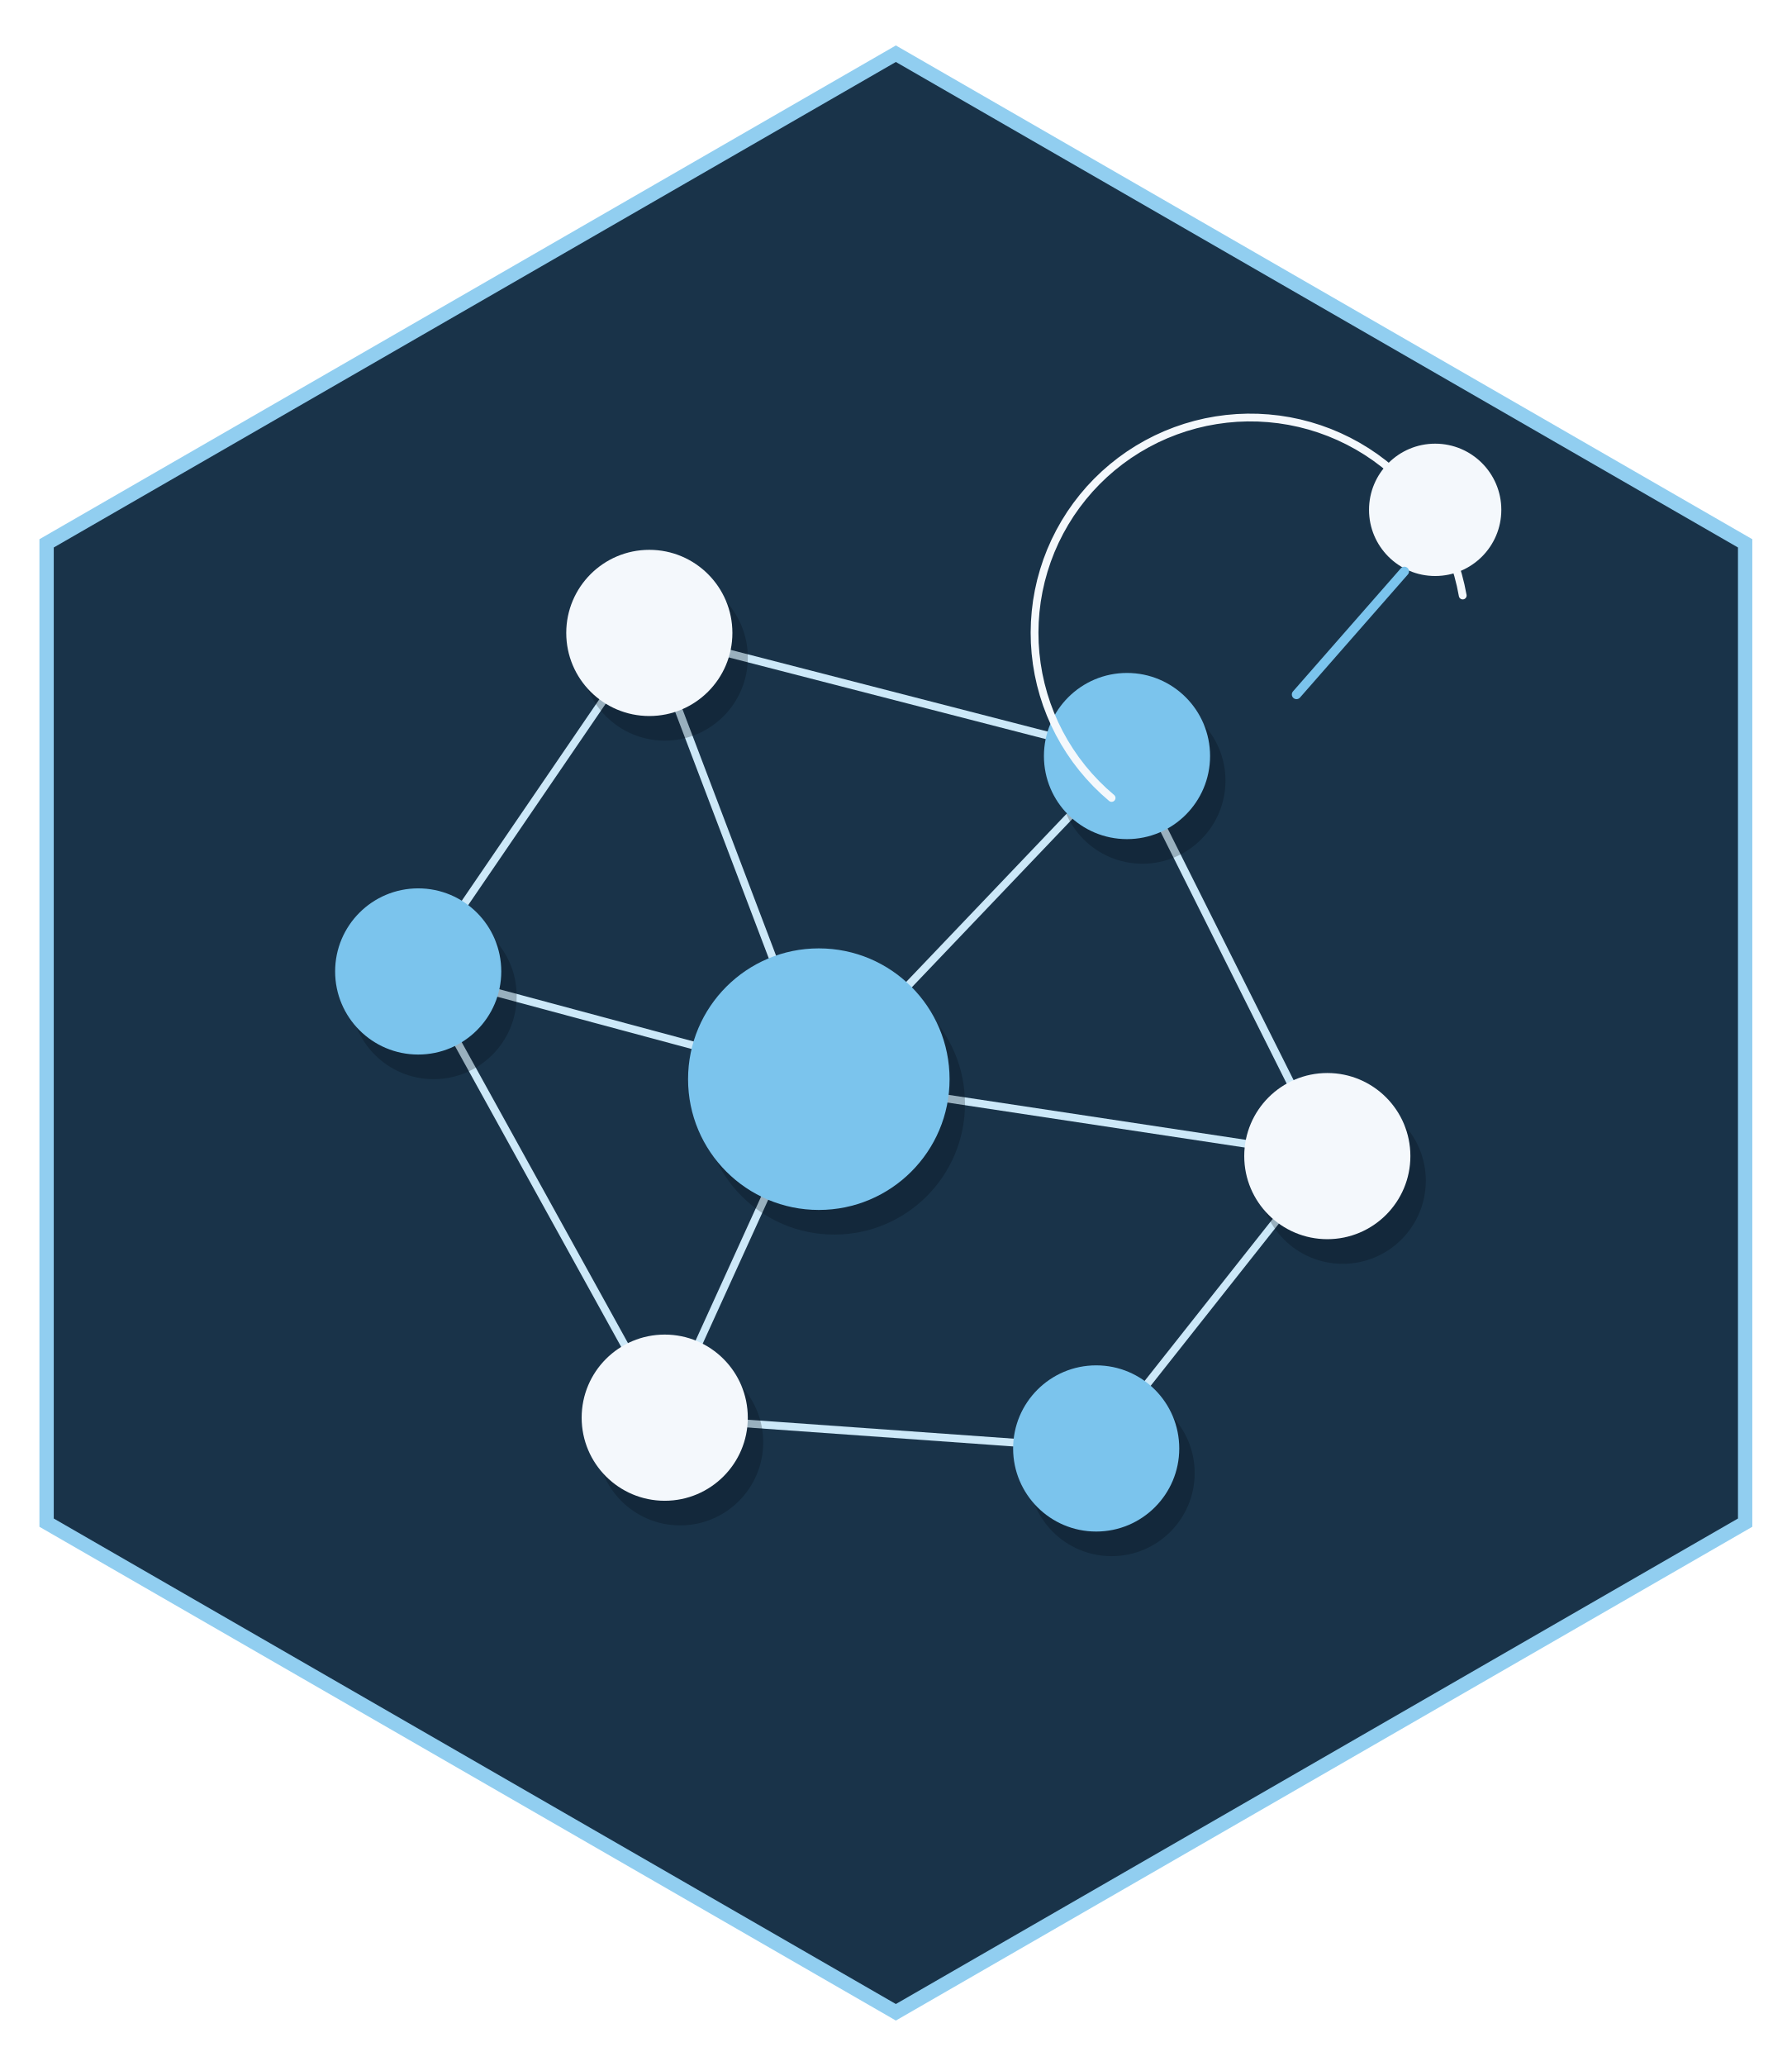
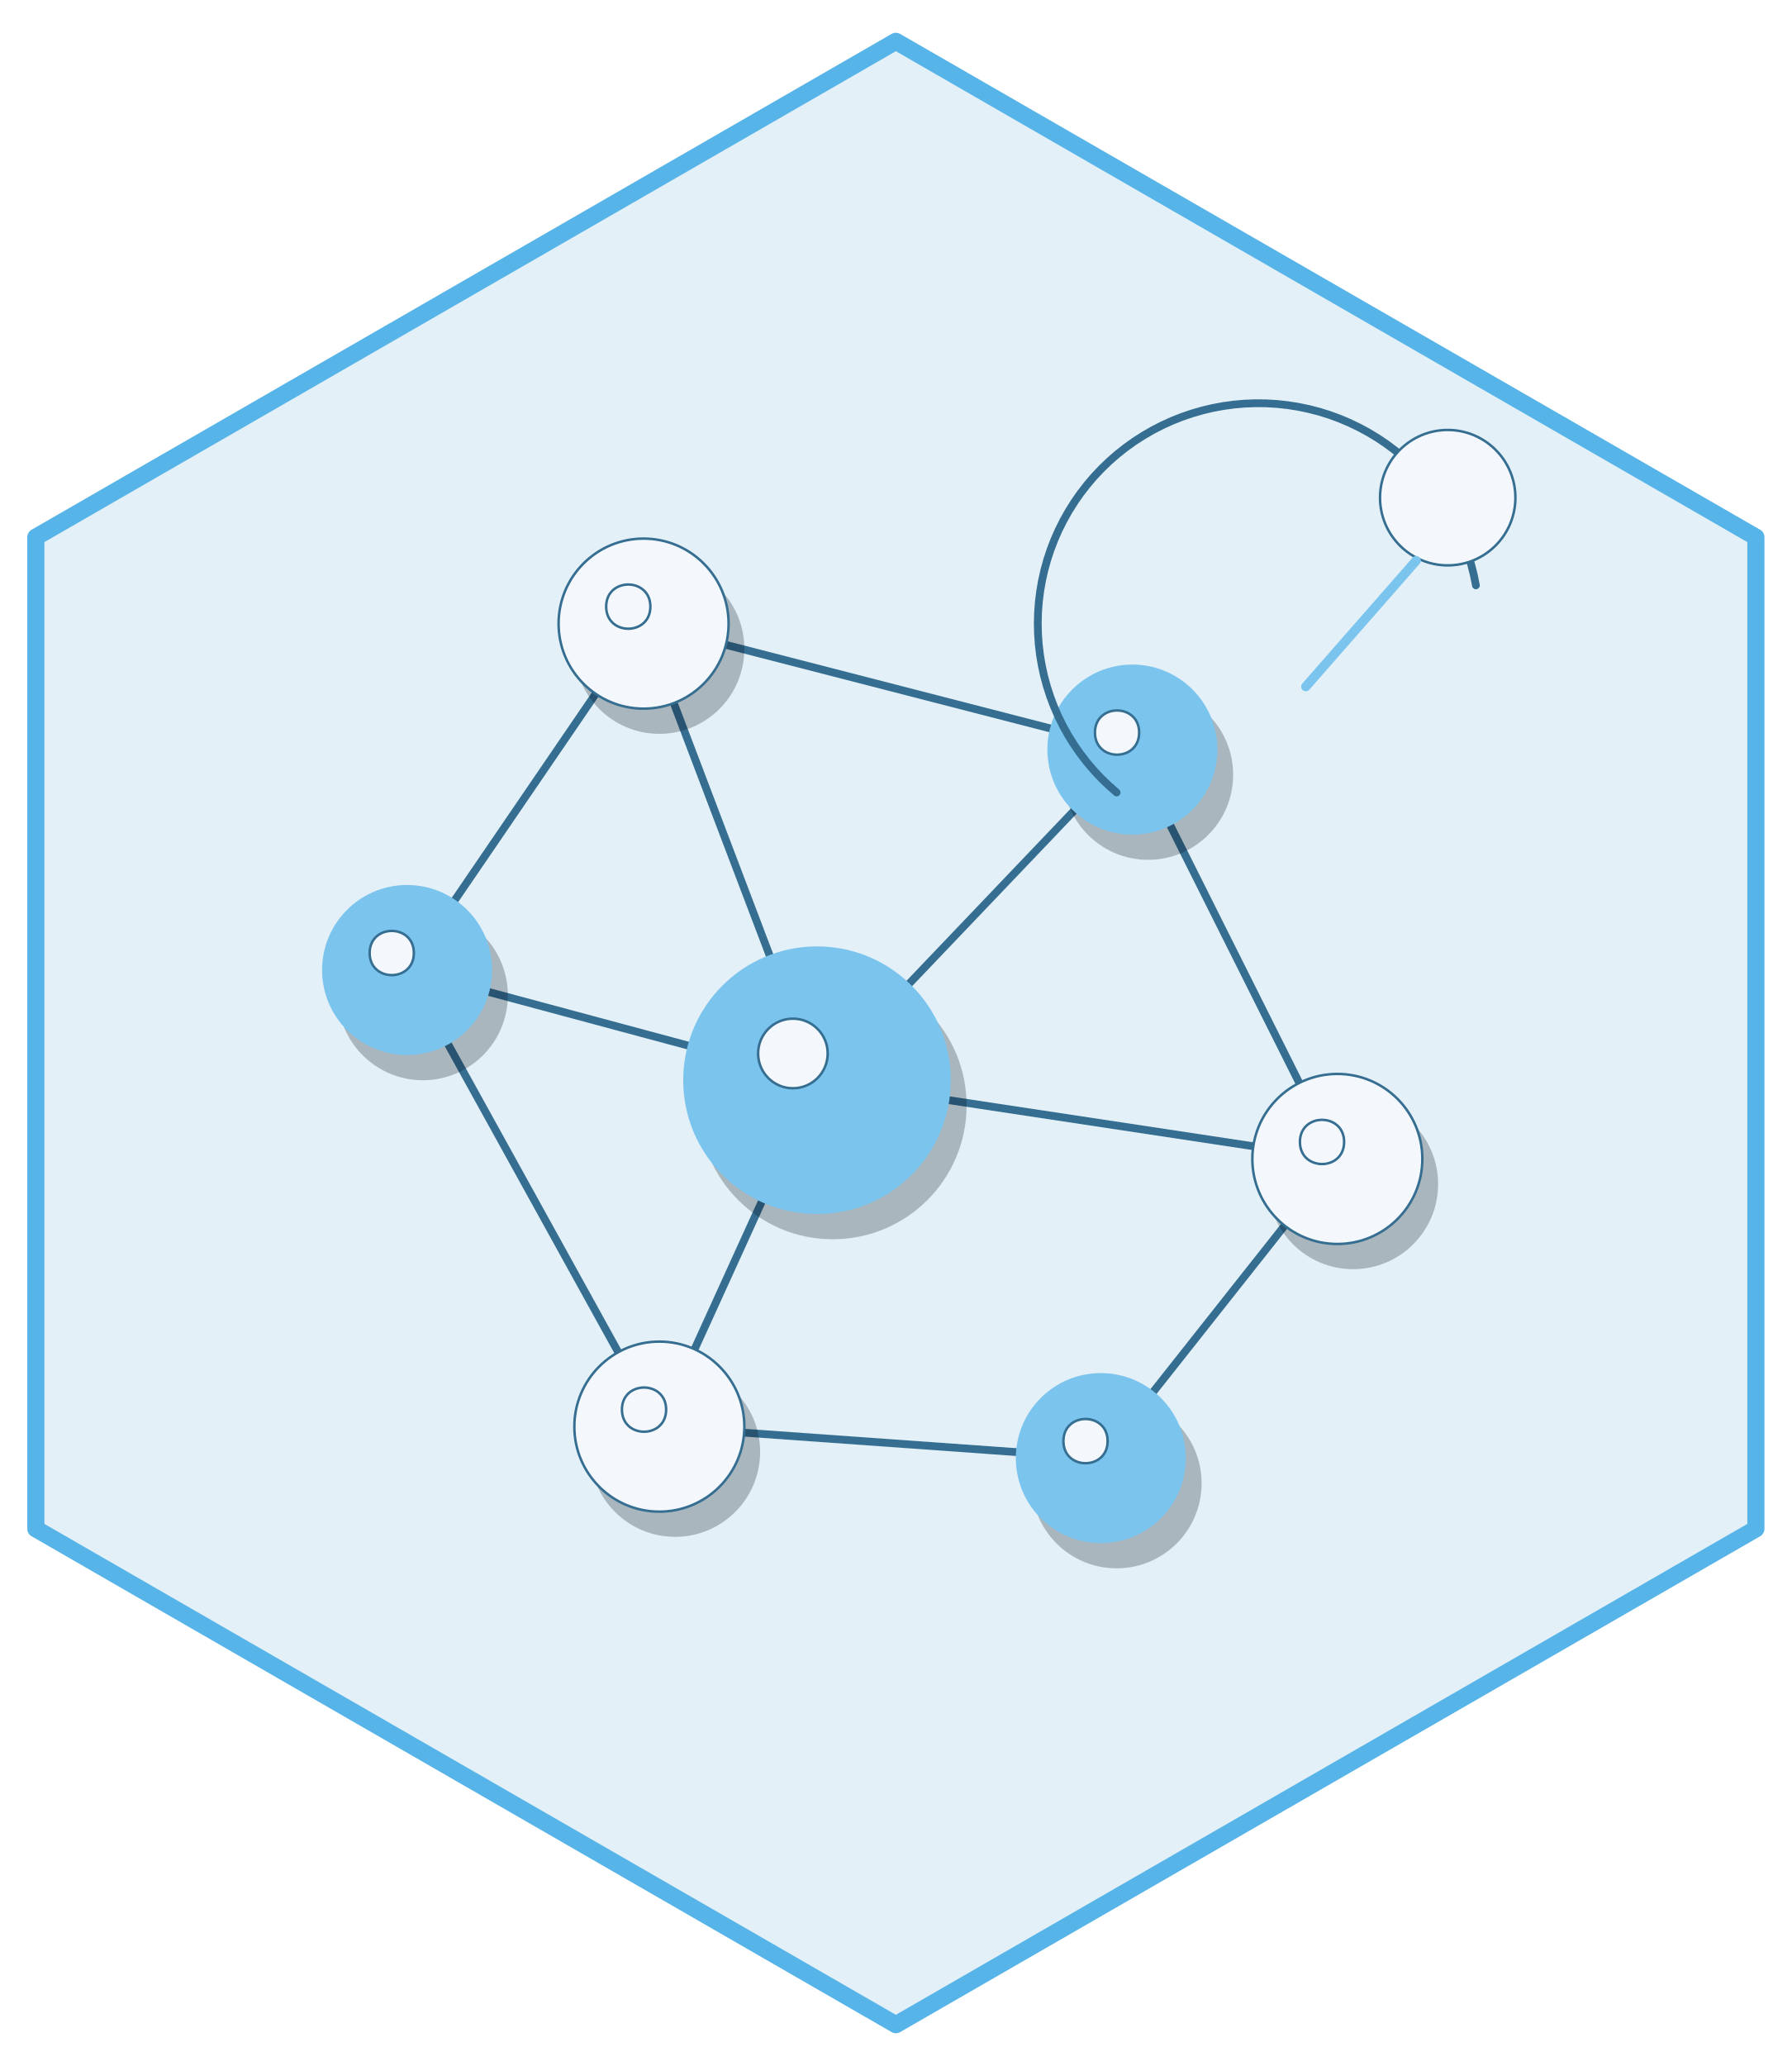
- <svg xmlns="http://www.w3.org/2000/svg" width="432" height="498" viewBox="0 0 432 498">
-   <path fill-rule="nonzero" fill="rgb(100%, 100%, 100%)" fill-opacity="1" d="M 216 4.98 L 427.68 126.988 L 427.68 371.012 L 216 493.02 L 4.32 371.012 L 4.32 126.988 Z M 216 4.98 " />
-   <path fill-rule="nonzero" fill="rgb(56.863%, 80.784%, 94.118%)" fill-opacity="1" d="M 216 10.957 L 422.496 129.977 L 422.496 368.023 L 216 487.043 L 9.504 368.023 L 9.504 129.977 Z M 216 10.957 " />
-   <path fill-rule="nonzero" fill="rgb(9.804%, 20%, 28.627%)" fill-opacity="1" d="M 216 14.941 L 419.039 131.969 L 419.039 366.031 L 216 483.059 L 12.961 366.031 L 12.961 131.969 Z M 216 14.941 " />
-   <path fill="none" stroke-width="1.875" stroke-linecap="round" stroke-linejoin="round" stroke="rgb(80%, 90.98%, 97.255%)" stroke-opacity="1" stroke-miterlimit="10" d="M 100.828 234.164 L 156.559 152.566 " />
-   <path fill="none" stroke-width="1.875" stroke-linecap="round" stroke-linejoin="round" stroke="rgb(80%, 90.98%, 97.255%)" stroke-opacity="1" stroke-miterlimit="10" d="M 100.828 234.164 L 197.426 260.129 " />
-   <path fill="none" stroke-width="1.875" stroke-linecap="round" stroke-linejoin="round" stroke="rgb(80%, 90.98%, 97.255%)" stroke-opacity="1" stroke-miterlimit="10" d="M 100.828 234.164 L 160.273 341.727 " />
-   <path fill="none" stroke-width="1.875" stroke-linecap="round" stroke-linejoin="round" stroke="rgb(80%, 90.98%, 97.255%)" stroke-opacity="1" stroke-miterlimit="10" d="M 156.559 152.566 L 197.426 260.129 " />
-   <path fill="none" stroke-width="1.875" stroke-linecap="round" stroke-linejoin="round" stroke="rgb(80%, 90.98%, 97.255%)" stroke-opacity="1" stroke-miterlimit="10" d="M 156.559 152.566 L 271.727 182.238 " />
-   <path fill="none" stroke-width="1.875" stroke-linecap="round" stroke-linejoin="round" stroke="rgb(80%, 90.98%, 97.255%)" stroke-opacity="1" stroke-miterlimit="10" d="M 197.426 260.129 L 160.273 341.727 " />
-   <path fill="none" stroke-width="1.875" stroke-linecap="round" stroke-linejoin="round" stroke="rgb(80%, 90.98%, 97.255%)" stroke-opacity="1" stroke-miterlimit="10" d="M 197.426 260.129 L 271.727 182.238 " />
-   <path fill="none" stroke-width="1.875" stroke-linecap="round" stroke-linejoin="round" stroke="rgb(80%, 90.98%, 97.255%)" stroke-opacity="1" stroke-miterlimit="10" d="M 197.426 260.129 L 320.027 278.672 " />
-   <path fill="none" stroke-width="1.875" stroke-linecap="round" stroke-linejoin="round" stroke="rgb(80%, 90.98%, 97.255%)" stroke-opacity="1" stroke-miterlimit="10" d="M 160.273 341.727 L 264.297 349.145 " />
-   <path fill="none" stroke-width="1.875" stroke-linecap="round" stroke-linejoin="round" stroke="rgb(80%, 90.98%, 97.255%)" stroke-opacity="1" stroke-miterlimit="10" d="M 271.727 182.238 L 320.027 278.672 " />
-   <path fill="none" stroke-width="1.875" stroke-linecap="round" stroke-linejoin="round" stroke="rgb(80%, 90.98%, 97.255%)" stroke-opacity="1" stroke-miterlimit="10" d="M 320.027 278.672 L 264.297 349.145 " />
-   <path fill-rule="nonzero" fill="rgb(1.176%, 3.922%, 7.059%)" fill-opacity="0.251" d="M 124.574 240.098 C 124.574 251.16 115.605 260.129 104.543 260.129 C 93.484 260.129 84.516 251.16 84.516 240.098 C 84.516 229.035 93.484 220.07 104.543 220.07 C 115.605 220.07 124.574 229.035 124.574 240.098 " />
-   <path fill-rule="nonzero" fill="rgb(48.235%, 76.863%, 92.941%)" fill-opacity="1" d="M 120.859 234.164 C 120.859 245.227 111.891 254.191 100.828 254.191 C 89.766 254.191 80.801 245.227 80.801 234.164 C 80.801 223.102 89.766 214.137 100.828 214.137 C 111.891 214.137 120.859 223.102 120.859 234.164 " />
-   <path fill-rule="nonzero" fill="rgb(1.176%, 3.922%, 7.059%)" fill-opacity="0.251" d="M 180.301 158.5 C 180.301 169.562 171.332 178.527 160.273 178.527 C 149.211 178.527 140.242 169.562 140.242 158.5 C 140.242 147.438 149.211 138.473 160.273 138.473 C 171.332 138.473 180.301 147.438 180.301 158.5 " />
-   <path fill-rule="nonzero" fill="rgb(95.686%, 97.255%, 98.824%)" fill-opacity="1" d="M 176.586 152.566 C 176.586 163.629 167.617 172.594 156.559 172.594 C 145.496 172.594 136.527 163.629 136.527 152.566 C 136.527 141.504 145.496 132.535 156.559 132.535 C 167.617 132.535 176.586 141.504 176.586 152.566 " />
-   <path fill-rule="nonzero" fill="rgb(1.176%, 3.922%, 7.059%)" fill-opacity="0.251" d="M 232.664 266.062 C 232.664 283.473 218.551 297.59 201.141 297.59 C 183.727 297.59 169.613 283.473 169.613 266.062 C 169.613 248.648 183.727 234.535 201.141 234.535 C 218.551 234.535 232.664 248.648 232.664 266.062 " />
-   <path fill-rule="nonzero" fill="rgb(48.235%, 76.863%, 92.941%)" fill-opacity="1" d="M 228.949 260.129 C 228.949 277.539 214.836 291.652 197.426 291.652 C 180.012 291.652 165.898 277.539 165.898 260.129 C 165.898 242.715 180.012 228.602 197.426 228.602 C 214.836 228.602 228.949 242.715 228.949 260.129 " />
-   <path fill-rule="nonzero" fill="rgb(1.176%, 3.922%, 7.059%)" fill-opacity="0.251" d="M 184.016 347.66 C 184.016 358.723 175.047 367.688 163.988 367.688 C 152.926 367.688 143.957 358.723 143.957 347.66 C 143.957 336.598 152.926 327.633 163.988 327.633 C 175.047 327.633 184.016 336.598 184.016 347.66 " />
-   <path fill-rule="nonzero" fill="rgb(95.686%, 97.255%, 98.824%)" fill-opacity="1" d="M 180.301 341.727 C 180.301 352.785 171.332 361.754 160.273 361.754 C 149.211 361.754 140.242 352.785 140.242 341.727 C 140.242 330.664 149.211 321.695 160.273 321.695 C 171.332 321.695 180.301 330.664 180.301 341.727 " />
-   <path fill-rule="nonzero" fill="rgb(1.176%, 3.922%, 7.059%)" fill-opacity="0.251" d="M 295.473 188.172 C 295.473 199.234 286.504 208.199 275.441 208.199 C 264.383 208.199 255.414 199.234 255.414 188.172 C 255.414 177.109 264.383 168.145 275.441 168.145 C 286.504 168.145 295.473 177.109 295.473 188.172 " />
-   <path fill-rule="nonzero" fill="rgb(48.235%, 76.863%, 92.941%)" fill-opacity="1" d="M 291.758 182.238 C 291.758 193.301 282.789 202.266 271.727 202.266 C 260.668 202.266 251.699 193.301 251.699 182.238 C 251.699 171.176 260.668 162.211 271.727 162.211 C 282.789 162.211 291.758 171.176 291.758 182.238 " />
-   <path fill-rule="nonzero" fill="rgb(1.176%, 3.922%, 7.059%)" fill-opacity="0.251" d="M 343.77 284.605 C 343.77 295.668 334.801 304.637 323.742 304.637 C 312.68 304.637 303.711 295.668 303.711 284.605 C 303.711 273.547 312.68 264.578 323.742 264.578 C 334.801 264.578 343.77 273.547 343.77 284.605 " />
-   <path fill-rule="nonzero" fill="rgb(95.686%, 97.255%, 98.824%)" fill-opacity="1" d="M 340.055 278.672 C 340.055 289.734 331.086 298.699 320.027 298.699 C 308.965 298.699 299.996 289.734 299.996 278.672 C 299.996 267.609 308.965 258.645 320.027 258.645 C 331.086 258.645 340.055 267.609 340.055 278.672 " />
-   <path fill-rule="nonzero" fill="rgb(1.176%, 3.922%, 7.059%)" fill-opacity="0.251" d="M 288.043 355.078 C 288.043 366.141 279.074 375.105 268.012 375.105 C 256.953 375.105 247.984 366.141 247.984 355.078 C 247.984 344.016 256.953 335.051 268.012 335.051 C 279.074 335.051 288.043 344.016 288.043 355.078 " />
-   <path fill-rule="nonzero" fill="rgb(48.235%, 76.863%, 92.941%)" fill-opacity="1" d="M 284.328 349.145 C 284.328 360.203 275.359 369.172 264.297 369.172 C 253.234 369.172 244.27 360.203 244.27 349.145 C 244.27 338.082 253.234 329.113 264.297 329.113 C 275.359 329.113 284.328 338.082 284.328 349.145 " />
-   <path fill="none" stroke-width="1.875" stroke-linecap="round" stroke-linejoin="round" stroke="rgb(95.686%, 97.255%, 98.824%)" stroke-opacity="1" stroke-miterlimit="10" d="M 352.672 143.547 L 352.172 141.074 L 351.555 138.629 L 350.816 136.215 L 349.961 133.84 L 348.992 131.508 L 347.914 129.227 L 346.723 127 L 345.426 124.836 L 344.023 122.734 L 342.52 120.707 L 340.922 118.75 L 339.23 116.875 L 337.449 115.086 L 335.582 113.383 L 333.633 111.773 L 331.613 110.262 L 329.516 108.848 L 327.355 107.539 L 325.133 106.336 L 322.855 105.242 L 320.527 104.258 L 318.156 103.391 L 315.742 102.637 L 313.297 102.004 L 310.82 101.488 L 308.324 101.094 L 305.812 100.824 L 303.289 100.672 L 300.762 100.645 L 298.234 100.738 L 295.715 100.957 L 293.211 101.297 L 290.727 101.754 L 288.266 102.336 L 285.836 103.035 L 283.445 103.852 L 281.094 104.781 L 278.793 105.824 L 276.547 106.98 L 274.355 108.242 L 272.23 109.605 L 270.176 111.074 L 268.191 112.641 L 266.289 114.301 L 264.469 116.051 L 262.734 117.887 L 261.094 119.809 L 259.547 121.805 L 258.098 123.871 L 256.754 126.008 L 255.516 128.207 L 254.383 130.465 L 253.363 132.773 L 252.457 135.129 L 251.668 137.527 L 250.992 139.961 L 250.438 142.422 L 250.004 144.906 L 249.695 147.41 L 249.504 149.93 L 249.438 152.449 L 249.492 154.973 L 249.672 157.492 L 249.973 159.996 L 250.395 162.484 L 250.938 164.949 L 251.602 167.387 L 252.379 169.785 L 253.277 172.145 L 254.285 174.457 L 255.406 176.719 L 256.637 178.926 L 257.973 181.066 L 259.41 183.145 L 260.949 185.145 L 262.582 187.07 L 264.309 188.918 L 266.121 190.676 L 268.016 192.344 " />
-   <path fill-rule="nonzero" fill="rgb(95.686%, 97.255%, 98.824%)" fill-opacity="1" d="M 361.98 122.895 C 361.98 131.703 354.84 138.844 346.031 138.844 C 337.223 138.844 330.082 131.703 330.082 122.895 C 330.082 114.086 337.223 106.945 346.031 106.945 C 354.84 106.945 361.98 114.086 361.98 122.895 " />
-   <path fill="none" stroke-width="2.25" stroke-linecap="round" stroke-linejoin="round" stroke="rgb(48.235%, 76.863%, 92.941%)" stroke-opacity="1" stroke-miterlimit="10" d="M 312.594 167.402 L 338.602 137.73 " />
+ <svg xmlns="http://www.w3.org/2000/svg" width="432pt" height="498pt" viewBox="0 0 432 498">
+   <path fill-rule="nonzero" fill="rgb(89.02%, 94.118%, 96.863%)" fill-opacity="1" stroke-width="4.125" stroke-linecap="round" stroke-linejoin="round" stroke="rgb(33.725%, 70.588%, 91.373%)" stroke-opacity="1" stroke-miterlimit="10" d="M 216 9.961 L 423.359 129.48 L 423.359 368.52 L 216 488.039 L 8.641 368.52 L 8.641 129.48 Z M 216 9.961 " />
+   <path fill="none" stroke-width="1.875" stroke-linecap="round" stroke-linejoin="round" stroke="rgb(20.784%, 43.137%, 56.863%)" stroke-opacity="1" stroke-miterlimit="10" d="M 98.152 233.82 L 155.176 150.324 " />
+   <path fill="none" stroke-width="1.875" stroke-linecap="round" stroke-linejoin="round" stroke="rgb(20.784%, 43.137%, 56.863%)" stroke-opacity="1" stroke-miterlimit="10" d="M 98.152 233.82 L 196.992 260.387 " />
+   <path fill="none" stroke-width="1.875" stroke-linecap="round" stroke-linejoin="round" stroke="rgb(20.784%, 43.137%, 56.863%)" stroke-opacity="1" stroke-miterlimit="10" d="M 98.152 233.82 L 158.977 343.883 " />
+   <path fill="none" stroke-width="1.875" stroke-linecap="round" stroke-linejoin="round" stroke="rgb(20.784%, 43.137%, 56.863%)" stroke-opacity="1" stroke-miterlimit="10" d="M 155.176 150.324 L 196.992 260.387 " />
+   <path fill="none" stroke-width="1.875" stroke-linecap="round" stroke-linejoin="round" stroke="rgb(20.784%, 43.137%, 56.863%)" stroke-opacity="1" stroke-miterlimit="10" d="M 155.176 150.324 L 273.023 180.684 " />
+   <path fill="none" stroke-width="1.875" stroke-linecap="round" stroke-linejoin="round" stroke="rgb(20.784%, 43.137%, 56.863%)" stroke-opacity="1" stroke-miterlimit="10" d="M 196.992 260.387 L 158.977 343.883 " />
+   <path fill="none" stroke-width="1.875" stroke-linecap="round" stroke-linejoin="round" stroke="rgb(20.784%, 43.137%, 56.863%)" stroke-opacity="1" stroke-miterlimit="10" d="M 196.992 260.387 L 273.023 180.684 " />
+   <path fill="none" stroke-width="1.875" stroke-linecap="round" stroke-linejoin="round" stroke="rgb(20.784%, 43.137%, 56.863%)" stroke-opacity="1" stroke-miterlimit="10" d="M 196.992 260.387 L 322.445 279.363 " />
+   <path fill="none" stroke-width="1.875" stroke-linecap="round" stroke-linejoin="round" stroke="rgb(20.784%, 43.137%, 56.863%)" stroke-opacity="1" stroke-miterlimit="10" d="M 158.977 343.883 L 265.422 351.473 " />
+   <path fill="none" stroke-width="1.875" stroke-linecap="round" stroke-linejoin="round" stroke="rgb(20.784%, 43.137%, 56.863%)" stroke-opacity="1" stroke-miterlimit="10" d="M 273.023 180.684 L 322.445 279.363 " />
+   <path fill="none" stroke-width="1.875" stroke-linecap="round" stroke-linejoin="round" stroke="rgb(20.784%, 43.137%, 56.863%)" stroke-opacity="1" stroke-miterlimit="10" d="M 322.445 279.363 L 265.422 351.473 " />
+   <path fill-rule="nonzero" fill="rgb(1.176%, 3.922%, 7.059%)" fill-opacity="0.251" d="M 122.445 239.891 C 122.445 251.211 113.27 260.387 101.953 260.387 C 90.633 260.387 81.457 251.211 81.457 239.891 C 81.457 228.574 90.633 219.398 101.953 219.398 C 113.27 219.398 122.445 228.574 122.445 239.891 " />
+   <path fill-rule="nonzero" fill="rgb(48.235%, 76.863%, 92.941%)" fill-opacity="1" d="M 118.645 233.82 C 118.645 245.137 109.469 254.312 98.152 254.312 C 86.832 254.312 77.656 245.137 77.656 233.82 C 77.656 222.5 86.832 213.324 98.152 213.324 C 109.469 213.324 118.645 222.5 118.645 233.82 " />
+   <path fill-rule="nonzero" fill="rgb(95.686%, 97.255%, 98.824%)" fill-opacity="1" stroke-width="0.6" stroke-linecap="round" stroke-linejoin="round" stroke="rgb(20.784%, 43.137%, 56.863%)" stroke-opacity="1" stroke-miterlimit="10" d="M 99.785 229.719 C 99.785 236.824 89.125 236.824 89.125 229.719 C 89.125 222.617 99.785 222.617 99.785 229.719 " />
+   <path fill-rule="nonzero" fill="rgb(1.176%, 3.922%, 7.059%)" fill-opacity="0.251" d="M 179.469 156.395 C 179.469 167.715 170.293 176.891 158.977 176.891 C 147.656 176.891 138.48 167.715 138.48 156.395 C 138.48 145.078 147.656 135.902 158.977 135.902 C 170.293 135.902 179.469 145.078 179.469 156.395 " />
+   <path fill-rule="nonzero" fill="rgb(95.686%, 97.255%, 98.824%)" fill-opacity="1" stroke-width="0.6" stroke-linecap="round" stroke-linejoin="round" stroke="rgb(20.784%, 43.137%, 56.863%)" stroke-opacity="1" stroke-miterlimit="10" d="M 175.668 150.324 C 175.668 161.641 166.492 170.816 155.176 170.816 C 143.855 170.816 134.68 161.641 134.68 150.324 C 134.68 139.004 143.855 129.828 155.176 129.828 C 166.492 129.828 175.668 139.004 175.668 150.324 " />
+   <path fill-rule="nonzero" fill="rgb(95.686%, 97.255%, 98.824%)" fill-opacity="1" stroke-width="0.6" stroke-linecap="round" stroke-linejoin="round" stroke="rgb(20.784%, 43.137%, 56.863%)" stroke-opacity="1" stroke-miterlimit="10" d="M 156.809 146.223 C 156.809 153.328 146.152 153.328 146.152 146.223 C 146.152 139.121 156.809 139.121 156.809 146.223 " />
+   <path fill-rule="nonzero" fill="rgb(1.176%, 3.922%, 7.059%)" fill-opacity="0.251" d="M 233.055 266.457 C 233.055 284.273 218.609 298.719 200.793 298.719 C 182.977 298.719 168.535 284.273 168.535 266.457 C 168.535 248.641 182.977 234.199 200.793 234.199 C 218.609 234.199 233.055 248.641 233.055 266.457 " />
+   <path fill-rule="nonzero" fill="rgb(48.235%, 76.863%, 92.941%)" fill-opacity="1" d="M 229.25 260.387 C 229.25 278.203 214.809 292.645 196.992 292.645 C 179.176 292.645 164.73 278.203 164.73 260.387 C 164.73 242.57 179.176 228.125 196.992 228.125 C 214.809 228.125 229.25 242.57 229.25 260.387 " />
+   <path fill-rule="nonzero" fill="rgb(95.686%, 97.255%, 98.824%)" fill-opacity="1" stroke-width="0.6" stroke-linecap="round" stroke-linejoin="round" stroke="rgb(20.784%, 43.137%, 56.863%)" stroke-opacity="1" stroke-miterlimit="10" d="M 199.562 253.934 C 199.562 258.566 195.809 262.32 191.176 262.32 C 186.543 262.32 182.789 258.566 182.789 253.934 C 182.789 249.301 186.543 245.547 191.176 245.547 C 195.809 245.547 199.562 249.301 199.562 253.934 " />
+   <path fill-rule="nonzero" fill="rgb(1.176%, 3.922%, 7.059%)" fill-opacity="0.251" d="M 183.273 349.953 C 183.273 361.273 174.098 370.449 162.777 370.449 C 151.457 370.449 142.281 361.273 142.281 349.953 C 142.281 338.637 151.457 329.461 162.777 329.461 C 174.098 329.461 183.273 338.637 183.273 349.953 " />
+   <path fill-rule="nonzero" fill="rgb(95.686%, 97.255%, 98.824%)" fill-opacity="1" stroke-width="0.6" stroke-linecap="round" stroke-linejoin="round" stroke="rgb(20.784%, 43.137%, 56.863%)" stroke-opacity="1" stroke-miterlimit="10" d="M 179.469 343.883 C 179.469 355.199 170.293 364.375 158.977 364.375 C 147.656 364.375 138.48 355.199 138.48 343.883 C 138.48 332.562 147.656 323.387 158.977 323.387 C 170.293 323.387 179.469 332.562 179.469 343.883 " />
+   <path fill-rule="nonzero" fill="rgb(95.686%, 97.255%, 98.824%)" fill-opacity="1" stroke-width="0.6" stroke-linecap="round" stroke-linejoin="round" stroke="rgb(20.784%, 43.137%, 56.863%)" stroke-opacity="1" stroke-miterlimit="10" d="M 160.609 339.781 C 160.609 346.887 149.953 346.887 149.953 339.781 C 149.953 332.68 160.609 332.68 160.609 339.781 " />
+   <path fill-rule="nonzero" fill="rgb(1.176%, 3.922%, 7.059%)" fill-opacity="0.251" d="M 297.32 186.758 C 297.32 198.078 288.145 207.254 276.824 207.254 C 265.508 207.254 256.332 198.078 256.332 186.758 C 256.332 175.438 265.508 166.262 276.824 166.262 C 288.145 166.262 297.32 175.438 297.32 186.758 " />
+   <path fill-rule="nonzero" fill="rgb(48.235%, 76.863%, 92.941%)" fill-opacity="1" d="M 293.52 180.684 C 293.52 192.004 284.344 201.18 273.023 201.18 C 261.707 201.18 252.531 192.004 252.531 180.684 C 252.531 169.367 261.707 160.191 273.023 160.191 C 284.344 160.191 293.52 169.367 293.52 180.684 " />
+   <path fill-rule="nonzero" fill="rgb(95.686%, 97.255%, 98.824%)" fill-opacity="1" stroke-width="0.6" stroke-linecap="round" stroke-linejoin="round" stroke="rgb(20.784%, 43.137%, 56.863%)" stroke-opacity="1" stroke-miterlimit="10" d="M 274.656 176.586 C 274.656 183.691 264 183.691 264 176.586 C 264 169.48 274.656 169.48 274.656 176.586 " />
+   <path fill-rule="nonzero" fill="rgb(1.176%, 3.922%, 7.059%)" fill-opacity="0.251" d="M 346.742 285.434 C 346.742 296.754 337.566 305.93 326.246 305.93 C 314.926 305.93 305.75 296.754 305.75 285.434 C 305.75 274.117 314.926 264.941 326.246 264.941 C 337.566 264.941 346.742 274.117 346.742 285.434 " />
+   <path fill-rule="nonzero" fill="rgb(95.686%, 97.255%, 98.824%)" fill-opacity="1" stroke-width="0.6" stroke-linecap="round" stroke-linejoin="round" stroke="rgb(20.784%, 43.137%, 56.863%)" stroke-opacity="1" stroke-miterlimit="10" d="M 342.938 279.363 C 342.938 290.68 333.762 299.855 322.445 299.855 C 311.125 299.855 301.949 290.68 301.949 279.363 C 301.949 268.043 311.125 258.867 322.445 258.867 C 333.762 258.867 342.938 268.043 342.938 279.363 " />
+   <path fill-rule="nonzero" fill="rgb(95.686%, 97.255%, 98.824%)" fill-opacity="1" stroke-width="0.6" stroke-linecap="round" stroke-linejoin="round" stroke="rgb(20.784%, 43.137%, 56.863%)" stroke-opacity="1" stroke-miterlimit="10" d="M 324.078 275.262 C 324.078 282.367 313.422 282.367 313.422 275.262 C 313.422 268.16 324.078 268.16 324.078 275.262 " />
+   <path fill-rule="nonzero" fill="rgb(1.176%, 3.922%, 7.059%)" fill-opacity="0.251" d="M 289.719 357.543 C 289.719 368.863 280.543 378.039 269.223 378.039 C 257.902 378.039 248.727 368.863 248.727 357.543 C 248.727 346.227 257.902 337.051 269.223 337.051 C 280.543 337.051 289.719 346.227 289.719 357.543 " />
+   <path fill-rule="nonzero" fill="rgb(48.235%, 76.863%, 92.941%)" fill-opacity="1" d="M 285.914 351.473 C 285.914 362.793 276.738 371.965 265.422 371.965 C 254.102 371.965 244.926 362.793 244.926 351.473 C 244.926 340.152 254.102 330.977 265.422 330.977 C 276.738 330.977 285.914 340.152 285.914 351.473 " />
+   <path fill-rule="nonzero" fill="rgb(95.686%, 97.255%, 98.824%)" fill-opacity="1" stroke-width="0.6" stroke-linecap="round" stroke-linejoin="round" stroke="rgb(20.784%, 43.137%, 56.863%)" stroke-opacity="1" stroke-miterlimit="10" d="M 267.055 347.375 C 267.055 354.477 256.398 354.477 256.398 347.375 C 256.398 340.27 267.055 340.27 267.055 347.375 " />
+   <path fill="none" stroke-width="1.875" stroke-linecap="round" stroke-linejoin="round" stroke="rgb(20.784%, 43.137%, 56.863%)" stroke-opacity="1" stroke-miterlimit="10" d="M 355.852 141.098 L 355.34 138.566 L 354.707 136.062 L 353.953 133.59 L 353.078 131.16 L 352.086 128.777 L 350.98 126.441 L 349.762 124.164 L 348.434 121.949 L 347 119.797 L 345.465 117.723 L 343.828 115.723 L 342.094 113.805 L 340.273 111.973 L 338.363 110.23 L 336.371 108.582 L 334.301 107.035 L 332.156 105.59 L 329.945 104.25 L 327.672 103.02 L 325.34 101.898 L 322.961 100.895 L 320.531 100.004 L 318.062 99.234 L 315.559 98.586 L 313.027 98.059 L 310.473 97.656 L 307.898 97.375 L 305.316 97.223 L 302.73 97.195 L 300.148 97.289 L 297.57 97.512 L 295.008 97.859 L 292.465 98.332 L 289.945 98.926 L 287.461 99.641 L 285.012 100.473 L 282.609 101.426 L 280.254 102.496 L 277.953 103.676 L 275.715 104.969 L 273.539 106.363 L 271.434 107.867 L 269.406 109.469 L 267.457 111.168 L 265.594 112.961 L 263.82 114.84 L 262.141 116.805 L 260.559 118.844 L 259.078 120.961 L 257.703 123.148 L 256.434 125.398 L 255.277 127.707 L 254.23 130.07 L 253.305 132.48 L 252.496 134.934 L 251.809 137.422 L 251.238 139.941 L 250.797 142.488 L 250.477 145.051 L 250.281 147.625 L 250.215 150.207 L 250.273 152.789 L 250.453 155.363 L 250.762 157.926 L 251.195 160.473 L 251.75 162.996 L 252.43 165.488 L 253.227 167.941 L 254.145 170.359 L 255.176 172.727 L 256.324 175.039 L 257.582 177.297 L 258.949 179.488 L 260.422 181.609 L 261.992 183.66 L 263.664 185.633 L 265.43 187.52 L 267.285 189.32 L 269.227 191.027 " />
+   <path fill-rule="nonzero" fill="rgb(95.686%, 97.255%, 98.824%)" fill-opacity="1" stroke-width="0.6" stroke-linecap="round" stroke-linejoin="round" stroke="rgb(20.784%, 43.137%, 56.863%)" stroke-opacity="1" stroke-miterlimit="10" d="M 365.375 119.961 C 365.375 128.973 358.07 136.281 349.055 136.281 C 340.043 136.281 332.738 128.973 332.738 119.961 C 332.738 110.949 340.043 103.641 349.055 103.641 C 358.07 103.641 365.375 110.949 365.375 119.961 " />
+   <path fill="none" stroke-width="2.25" stroke-linecap="round" stroke-linejoin="round" stroke="rgb(48.235%, 76.863%, 92.941%)" stroke-opacity="1" stroke-miterlimit="10" d="M 314.84 165.504 L 341.453 135.141 " />
</svg>
